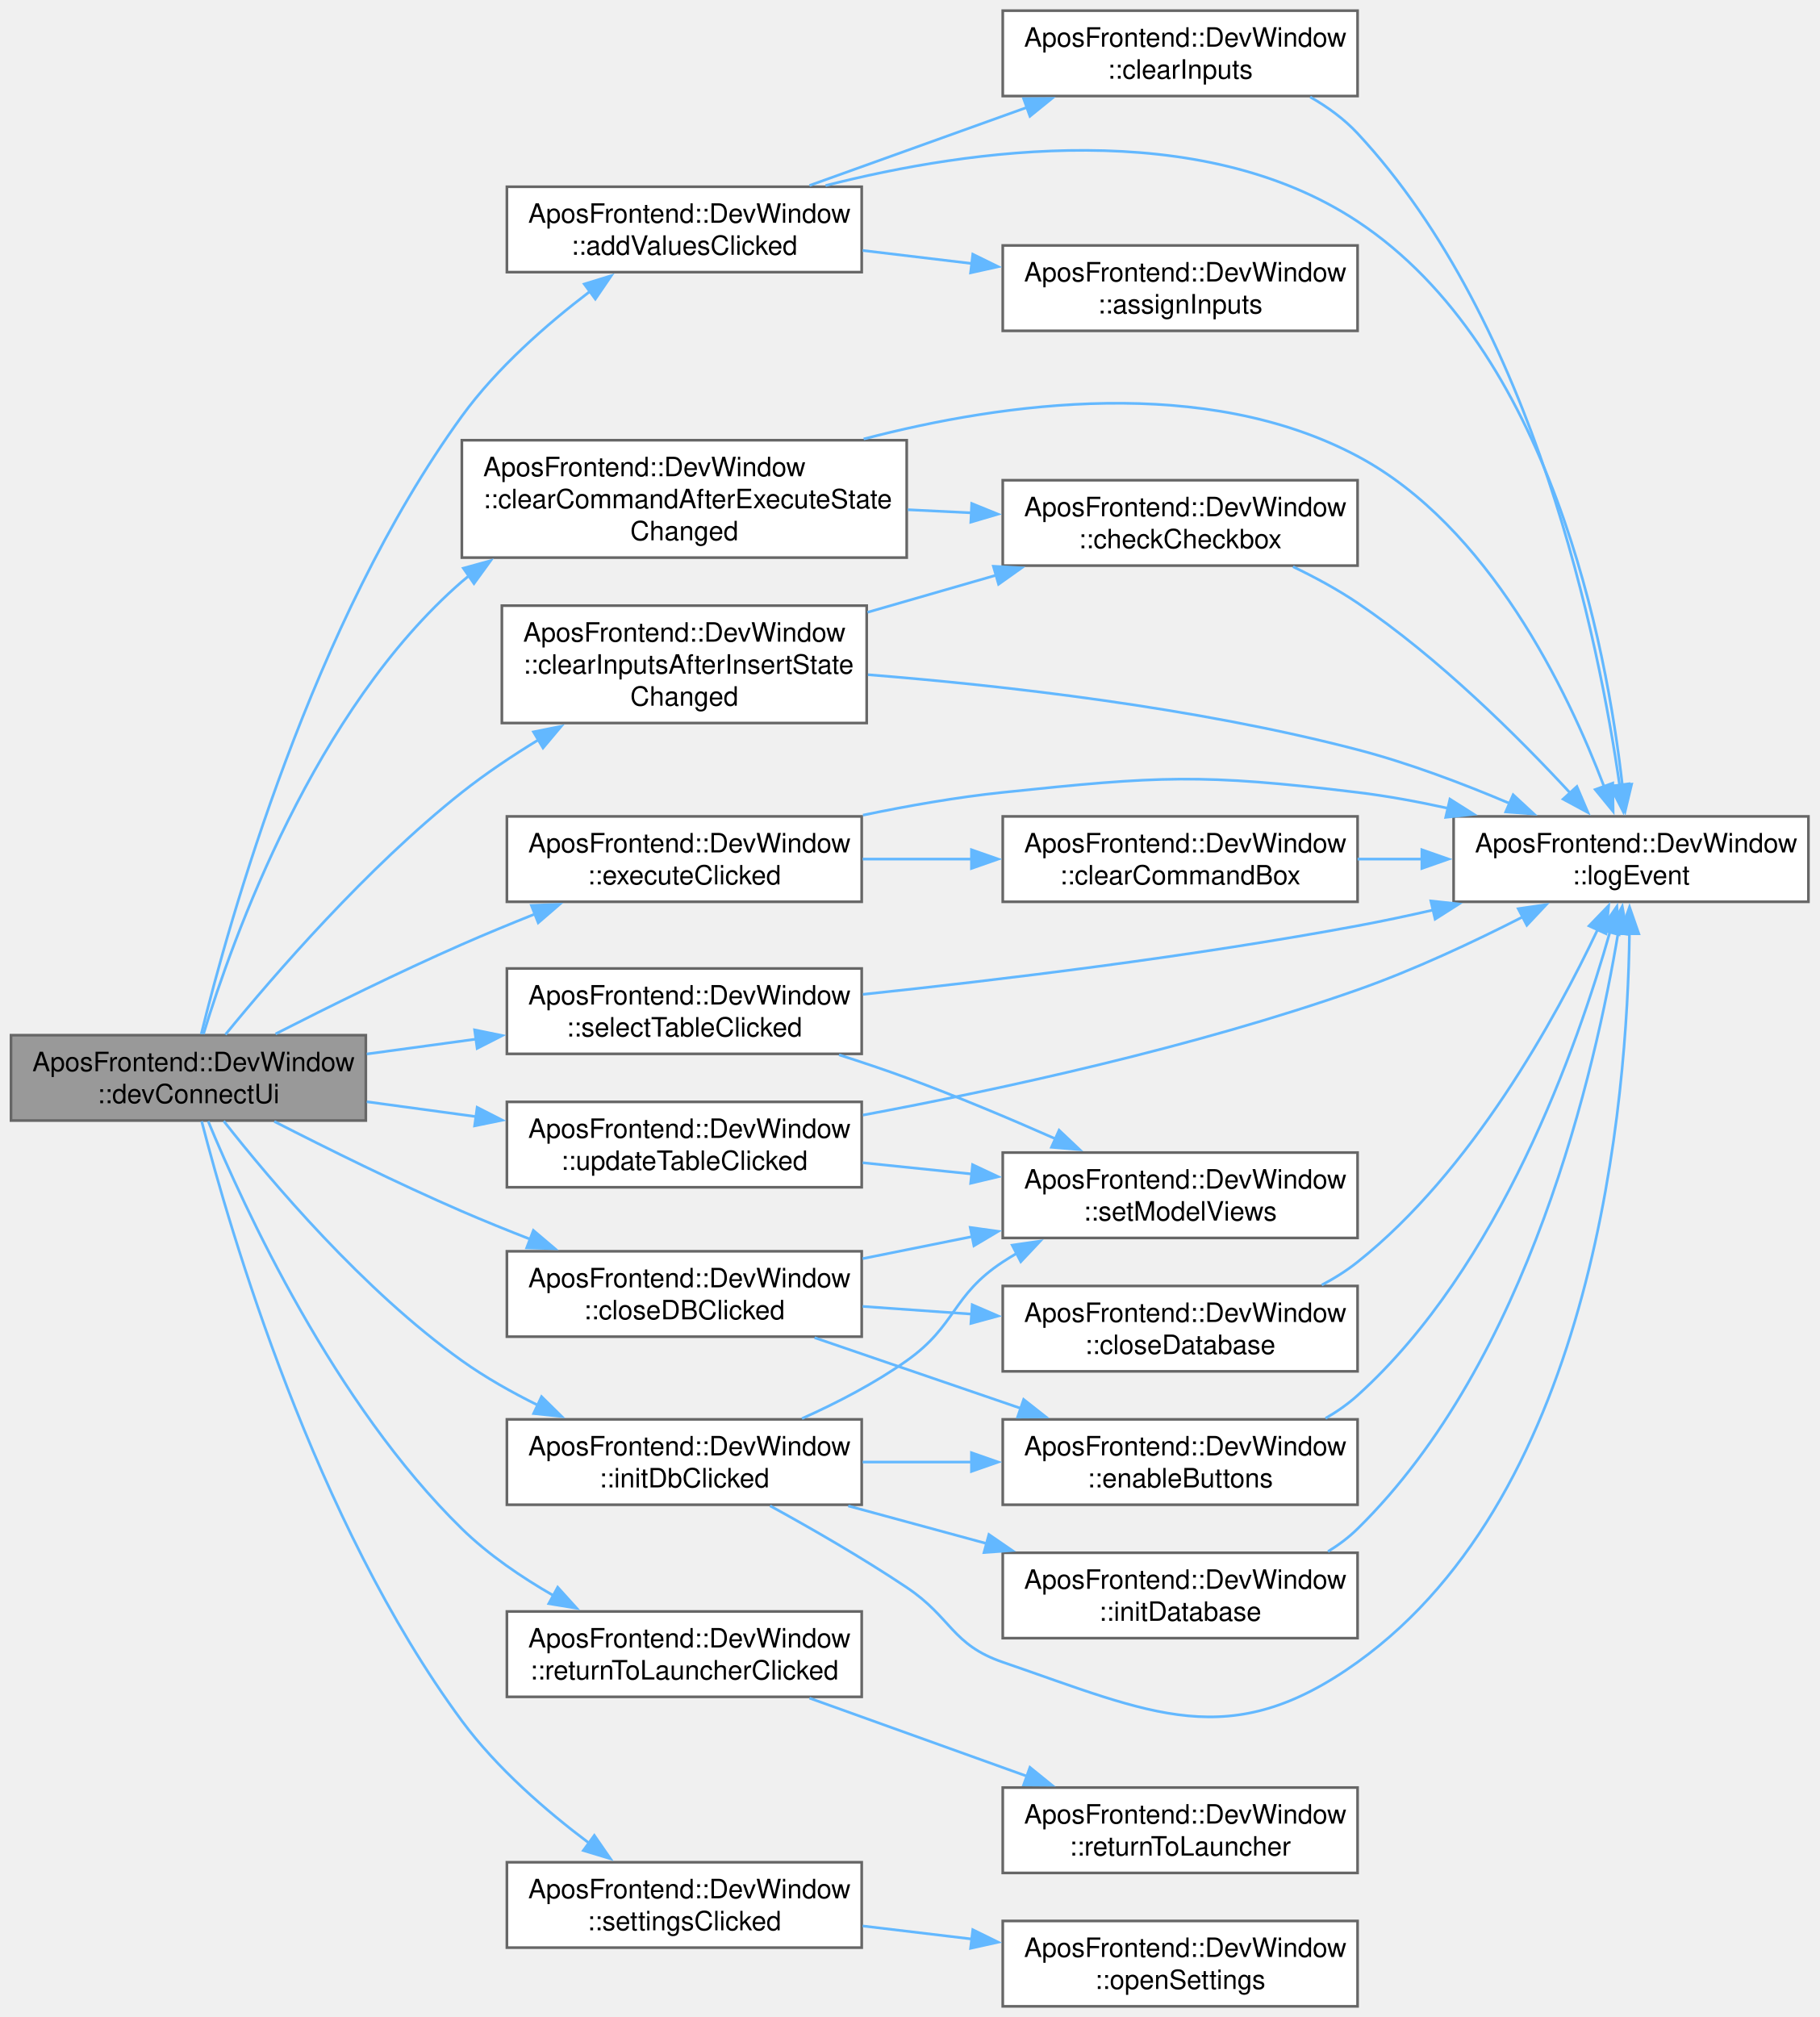
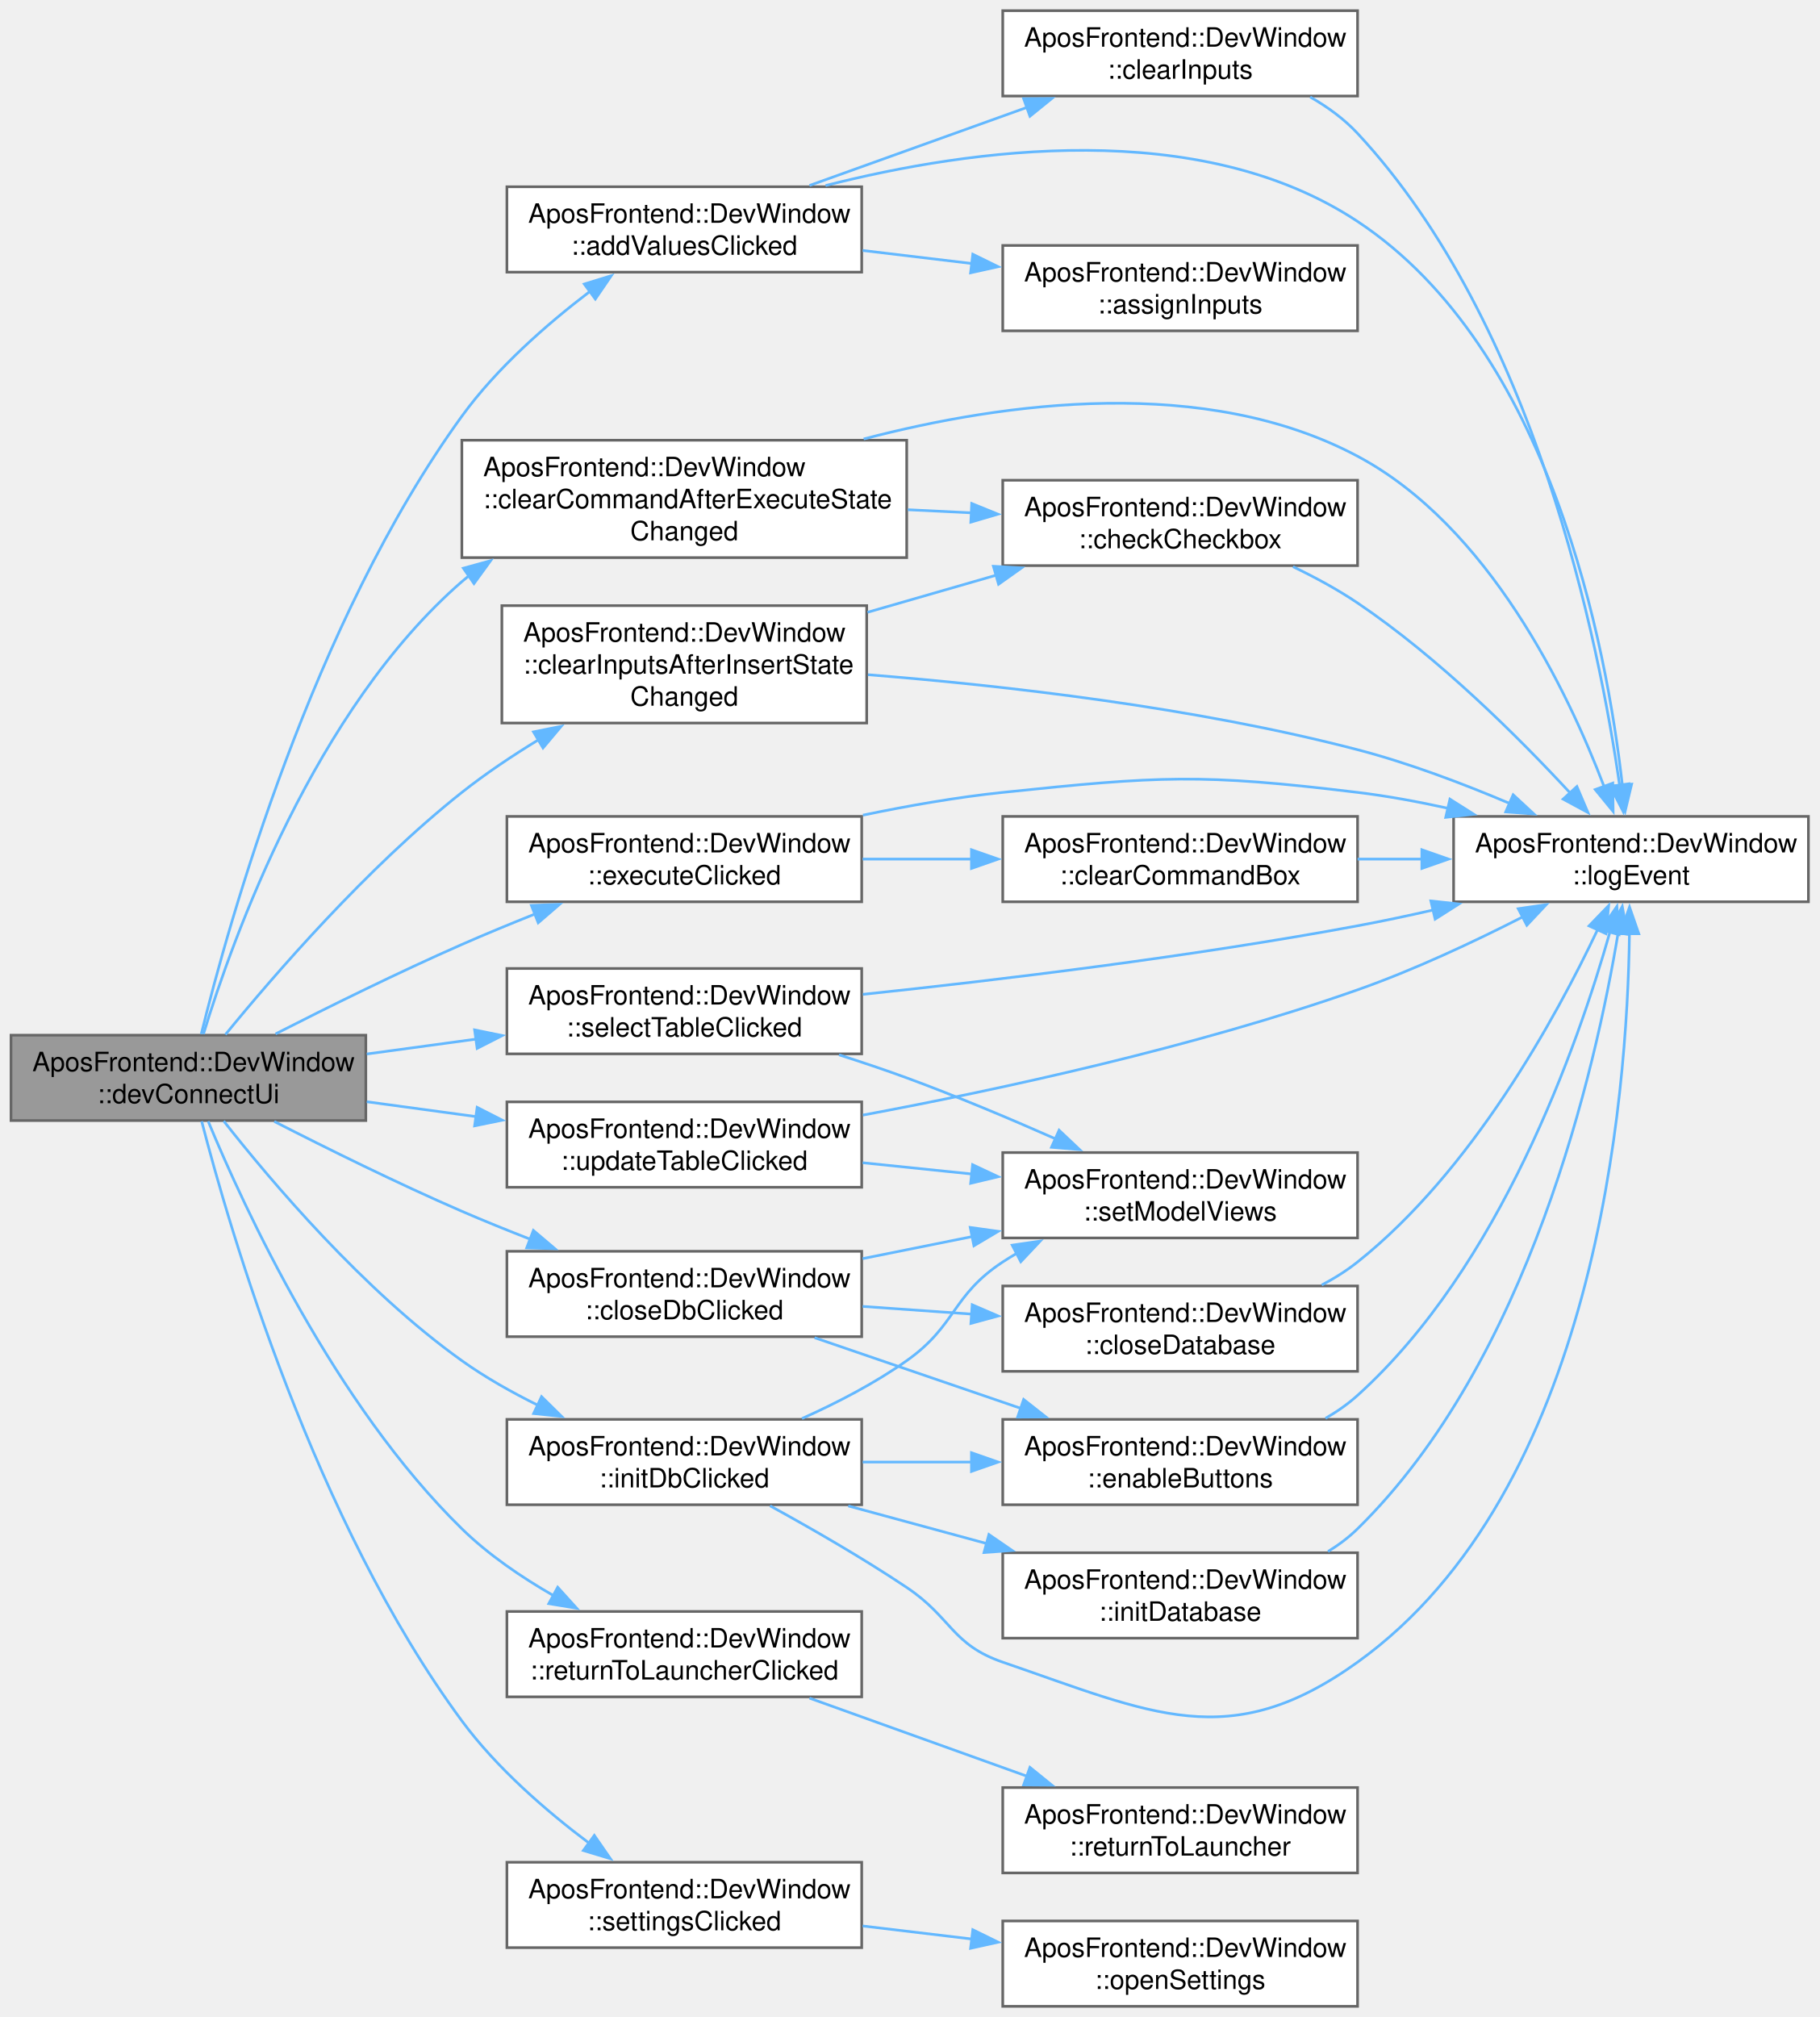
<svg xmlns="http://www.w3.org/2000/svg" xmlns:xlink="http://www.w3.org/1999/xlink" width="682pt" height="756pt" viewBox="0.00 0.00 681.75 756.00">
  <g id="graph0" class="graph" transform="scale(1 1) rotate(0) translate(4 752)">
    <g id="Node000001" class="node">
      <g id="a_Node000001">
        <a xlink:title=" ">
          <polygon fill="#999999" stroke="#666666" points="133,-364 0,-364 0,-332 133,-332 133,-364" />
          <text text-anchor="start" x="8" y="-350.5" font-family="Helvetica,sans-Serif" font-size="10.00">AposFrontend::DevWindow</text>
          <text text-anchor="middle" x="66.5" y="-338.5" font-family="Helvetica,sans-Serif" font-size="10.00">::devConnectUi</text>
        </a>
      </g>
    </g>
    <g id="Node000002" class="node">
      <g id="a_Node000002">
        <a xlink:href="../../d8/d33/group___slot-_functions.html#ga0f119ee2e0614736c00367c7adf6d90f" target="_top" xlink:title="Slot for the 'Add' button click event.">
          <polygon fill="white" stroke="#666666" points="318.88,-682 185.88,-682 185.88,-650 318.88,-650 318.88,-682" />
          <text text-anchor="start" x="193.88" y="-668.5" font-family="Helvetica,sans-Serif" font-size="10.00">AposFrontend::DevWindow</text>
          <text text-anchor="middle" x="252.38" y="-656.5" font-family="Helvetica,sans-Serif" font-size="10.00">::addValuesClicked</text>
        </a>
      </g>
    </g>
    <g id="edge1_Node000001_Node000002" class="edge">
      <g id="a_edge1_Node000001_Node000002">
        <a xlink:title=" ">
          <path fill="none" stroke="#63b8ff" d="M71.31,-364.41C81.6,-406.21 113.01,-518.8 169,-596 182.08,-614.03 200.74,-630.39 216.99,-642.76" />
          <polygon fill="#63b8ff" stroke="#63b8ff" points="214.88,-645.54 225.01,-648.66 219.03,-639.91 214.88,-645.54" />
        </a>
      </g>
    </g>
    <g id="Node000006" class="node">
      <g id="a_Node000006">
        <a xlink:href="../../d8/d33/group___slot-_functions.html#ga9476410c44a8a05671495955dd0d1326" target="_top" xlink:title="Slot for the 'clearCommandAfterExecute' state change event.">
          <polygon fill="white" stroke="#666666" points="335.75,-587 169,-587 169,-543 335.75,-543 335.75,-587" />
          <text text-anchor="start" x="177" y="-573.5" font-family="Helvetica,sans-Serif" font-size="10.00">AposFrontend::DevWindow</text>
          <text text-anchor="start" x="177" y="-561.5" font-family="Helvetica,sans-Serif" font-size="10.00">::clearCommandAfterExecuteState</text>
          <text text-anchor="middle" x="252.38" y="-549.5" font-family="Helvetica,sans-Serif" font-size="10.00">Changed</text>
        </a>
      </g>
    </g>
    <g id="edge6_Node000001_Node000006" class="edge">
      <g id="a_edge6_Node000001_Node000006">
        <a xlink:title=" ">
          <path fill="none" stroke="#63b8ff" d="M72.14,-364.41C83.06,-400.22 113.75,-485.97 169,-534 169.92,-534.8 170.87,-535.58 171.83,-536.35" />
          <polygon fill="#63b8ff" stroke="#63b8ff" points="169.56,-539.03 179.77,-541.84 173.54,-533.27 169.56,-539.03" />
        </a>
      </g>
    </g>
    <g id="Node000008" class="node">
      <g id="a_Node000008">
        <a xlink:href="../../d8/d33/group___slot-_functions.html#gad57d8acf5aa5859e527474010d106a15" target="_top" xlink:title="Slot for the 'clearInputsAfterInsert' state change event.">
          <polygon fill="white" stroke="#666666" points="320.75,-525 184,-525 184,-481 320.75,-481 320.75,-525" />
          <text text-anchor="start" x="192" y="-511.5" font-family="Helvetica,sans-Serif" font-size="10.00">AposFrontend::DevWindow</text>
          <text text-anchor="start" x="192" y="-499.5" font-family="Helvetica,sans-Serif" font-size="10.00">::clearInputsAfterInsertState</text>
          <text text-anchor="middle" x="252.38" y="-487.5" font-family="Helvetica,sans-Serif" font-size="10.00">Changed</text>
        </a>
      </g>
    </g>
    <g id="edge10_Node000001_Node000008" class="edge">
      <g id="a_edge10_Node000001_Node000008">
        <a xlink:title=" ">
          <path fill="none" stroke="#63b8ff" d="M80.38,-364.24C98.55,-386.49 133.47,-426.87 169,-455 177.86,-462.01 187.85,-468.7 197.73,-474.73" />
          <polygon fill="#63b8ff" stroke="#63b8ff" points="195.85,-477.68 206.24,-479.77 199.42,-471.66 195.85,-477.68" />
        </a>
      </g>
    </g>
    <g id="Node000009" class="node">
      <g id="a_Node000009">
        <a xlink:href="../../d8/d33/group___slot-_functions.html#gae146dd428f1022b7a3870f48d7ae7ed8" target="_top" xlink:title="Slot for the 'CloseDB' button click event.">
          <polygon fill="white" stroke="#666666" points="318.88,-283 185.88,-283 185.88,-251 318.88,-251 318.88,-283" />
          <text text-anchor="start" x="193.88" y="-269.5" font-family="Helvetica,sans-Serif" font-size="10.00">AposFrontend::DevWindow</text>
-           <text text-anchor="middle" x="252.38" y="-257.5" font-family="Helvetica,sans-Serif" font-size="10.00">::closeDBClicked</text>
+           <text text-anchor="middle" x="252.38" y="-257.5" font-family="Helvetica,sans-Serif" font-size="10.00">::closeDbClicked</text>
        </a>
      </g>
    </g>
    <g id="edge13_Node000001_Node000009" class="edge">
      <g id="a_edge13_Node000001_Node000009">
        <a xlink:title=" ">
          <path fill="none" stroke="#63b8ff" d="M98.68,-331.66C118.57,-321.48 145.03,-308.39 169,-298 177.27,-294.42 186.11,-290.84 194.81,-287.45" />
          <polygon fill="#63b8ff" stroke="#63b8ff" points="195.81,-290.82 203.89,-283.97 193.3,-284.28 195.81,-290.82" />
        </a>
      </g>
    </g>
    <g id="Node000013" class="node">
      <g id="a_Node000013">
        <a xlink:href="../../d8/d33/group___slot-_functions.html#gacc29aca9e2412bd437baad293a50ad60" target="_top" xlink:title="Slot for the 'Execute' button click event.">
          <polygon fill="white" stroke="#666666" points="318.88,-446 185.88,-446 185.88,-414 318.88,-414 318.88,-446" />
          <text text-anchor="start" x="193.88" y="-432.5" font-family="Helvetica,sans-Serif" font-size="10.00">AposFrontend::DevWindow</text>
          <text text-anchor="middle" x="252.38" y="-420.5" font-family="Helvetica,sans-Serif" font-size="10.00">::executeClicked</text>
        </a>
      </g>
    </g>
    <g id="edge19_Node000001_Node000013" class="edge">
      <g id="a_edge19_Node000001_Node000013">
        <a xlink:title=" ">
          <path fill="none" stroke="#63b8ff" d="M99.16,-364.48C119.02,-374.6 145.26,-387.57 169,-398 177.78,-401.86 187.19,-405.74 196.39,-409.41" />
          <polygon fill="#63b8ff" stroke="#63b8ff" points="195.06,-412.64 205.64,-413.04 197.62,-406.13 195.06,-412.64" />
        </a>
      </g>
    </g>
    <g id="Node000015" class="node">
      <g id="a_Node000015">
        <a xlink:href="../../d8/d33/group___slot-_functions.html#ga14d5f4db38883d800bb6f1df2c25d079" target="_top" xlink:title="Slot for the 'InitDB' button click event.">
          <polygon fill="white" stroke="#666666" points="318.88,-220 185.88,-220 185.88,-188 318.88,-188 318.88,-220" />
          <text text-anchor="start" x="193.88" y="-206.5" font-family="Helvetica,sans-Serif" font-size="10.00">AposFrontend::DevWindow</text>
          <text text-anchor="middle" x="252.38" y="-194.5" font-family="Helvetica,sans-Serif" font-size="10.00">::initDbClicked</text>
        </a>
      </g>
    </g>
    <g id="edge23_Node000001_Node000015" class="edge">
      <g id="a_edge23_Node000001_Node000015">
        <a xlink:title=" ">
          <path fill="none" stroke="#63b8ff" d="M79.74,-331.81C97.43,-309.3 132.08,-268.34 169,-242 177.75,-235.75 187.7,-230.14 197.58,-225.26" />
          <polygon fill="#63b8ff" stroke="#63b8ff" points="198.87,-228.52 206.42,-221.09 195.89,-222.19 198.87,-228.52" />
        </a>
      </g>
    </g>
    <g id="Node000017" class="node">
      <g id="a_Node000017">
        <a xlink:href="../../d8/d33/group___slot-_functions.html#gaa325eec0551d473ae853938926226e76" target="_top" xlink:title="Slot for the 'ReturnToLauncher' button click event.">
          <polygon fill="white" stroke="#666666" points="318.88,-148 185.88,-148 185.88,-116 318.88,-116 318.88,-148" />
          <text text-anchor="start" x="193.88" y="-134.5" font-family="Helvetica,sans-Serif" font-size="10.00">AposFrontend::DevWindow</text>
          <text text-anchor="middle" x="252.38" y="-122.5" font-family="Helvetica,sans-Serif" font-size="10.00">::returnToLauncherClicked</text>
        </a>
      </g>
    </g>
    <g id="edge29_Node000001_Node000017" class="edge">
      <g id="a_edge29_Node000001_Node000017">
        <a xlink:title=" ">
          <path fill="none" stroke="#63b8ff" d="M73.91,-331.73C87.37,-299.29 121.28,-225.66 169,-179 178.93,-169.29 191.27,-160.87 203.34,-153.95" />
          <polygon fill="#63b8ff" stroke="#63b8ff" points="204.92,-157.08 212.03,-149.22 201.58,-150.93 204.92,-157.08" />
        </a>
      </g>
    </g>
    <g id="Node000019" class="node">
      <g id="a_Node000019">
        <a xlink:href="../../d8/d33/group___slot-_functions.html#ga1890e27f325371c72977a5b6485817ca" target="_top" xlink:title="Slot for the 'SelectTable' button click event.">
          <polygon fill="white" stroke="#666666" points="318.88,-389 185.88,-389 185.88,-357 318.88,-357 318.88,-389" />
          <text text-anchor="start" x="193.88" y="-375.5" font-family="Helvetica,sans-Serif" font-size="10.00">AposFrontend::DevWindow</text>
          <text text-anchor="middle" x="252.38" y="-363.5" font-family="Helvetica,sans-Serif" font-size="10.00">::selectTableClicked</text>
        </a>
      </g>
    </g>
    <g id="edge31_Node000001_Node000019" class="edge">
      <g id="a_edge31_Node000001_Node000019">
        <a xlink:title=" ">
          <path fill="none" stroke="#63b8ff" d="M133.36,-356.95C146.65,-358.76 160.72,-360.67 174.35,-362.53" />
          <polygon fill="#63b8ff" stroke="#63b8ff" points="173.78,-365.98 184.16,-363.86 174.73,-359.05 173.78,-365.98" />
        </a>
      </g>
    </g>
    <g id="Node000020" class="node">
      <g id="a_Node000020">
        <a xlink:href="../../d8/d33/group___slot-_functions.html#ga2226eb622bf9e90c33e692a1be9cb3fc" target="_top" xlink:title="Slot for the 'Settings' button click event.">
          <polygon fill="white" stroke="#666666" points="318.88,-54 185.88,-54 185.88,-22 318.88,-22 318.88,-54" />
          <text text-anchor="start" x="193.88" y="-40.5" font-family="Helvetica,sans-Serif" font-size="10.00">AposFrontend::DevWindow</text>
          <text text-anchor="middle" x="252.38" y="-28.5" font-family="Helvetica,sans-Serif" font-size="10.00">::settingsClicked</text>
        </a>
      </g>
    </g>
    <g id="edge34_Node000001_Node000020" class="edge">
      <g id="a_edge34_Node000001_Node000020">
        <a xlink:title=" ">
          <path fill="none" stroke="#63b8ff" d="M71.47,-331.73C82.04,-290.84 113.85,-181.69 169,-107 182.06,-89.31 200.56,-73.28 216.72,-61.14" />
          <polygon fill="#63b8ff" stroke="#63b8ff" points="218.65,-64.06 224.68,-55.34 214.53,-58.4 218.65,-64.06" />
        </a>
      </g>
    </g>
    <g id="Node000022" class="node">
      <g id="a_Node000022">
        <a xlink:href="../../d8/d33/group___slot-_functions.html#ga6b20717bf1ad767e3aa3878bb5723f44" target="_top" xlink:title="Slot for the 'Update' button click event.">
          <polygon fill="white" stroke="#666666" points="318.88,-339 185.88,-339 185.88,-307 318.88,-307 318.88,-339" />
          <text text-anchor="start" x="193.88" y="-325.5" font-family="Helvetica,sans-Serif" font-size="10.00">AposFrontend::DevWindow</text>
          <text text-anchor="middle" x="252.38" y="-313.5" font-family="Helvetica,sans-Serif" font-size="10.00">::updateTableClicked</text>
        </a>
      </g>
    </g>
    <g id="edge36_Node000001_Node000022" class="edge">
      <g id="a_edge36_Node000001_Node000022">
        <a xlink:title=" ">
          <path fill="none" stroke="#63b8ff" d="M133.36,-339.05C146.65,-337.24 160.72,-335.33 174.35,-333.47" />
          <polygon fill="#63b8ff" stroke="#63b8ff" points="174.73,-336.95 184.16,-332.14 173.78,-330.02 174.73,-336.95" />
        </a>
      </g>
    </g>
    <g id="Node000003" class="node">
      <g id="a_Node000003">
        <a xlink:href="../../d6/de4/group___ui-_functions.html#gaa5f72842768883e8c2e29a8a54c74fe4" target="_top" xlink:title="Assigns the inputs.">
          <polygon fill="white" stroke="#666666" points="504.75,-660 371.75,-660 371.75,-628 504.75,-628 504.75,-660" />
          <text text-anchor="start" x="379.75" y="-646.5" font-family="Helvetica,sans-Serif" font-size="10.00">AposFrontend::DevWindow</text>
          <text text-anchor="middle" x="438.25" y="-634.5" font-family="Helvetica,sans-Serif" font-size="10.00">::assignInputs</text>
        </a>
      </g>
    </g>
    <g id="edge2_Node000002_Node000003" class="edge">
      <g id="a_edge2_Node000002_Node000003">
        <a xlink:title=" ">
          <path fill="none" stroke="#63b8ff" d="M319.24,-658.12C332.52,-656.53 346.6,-654.85 360.22,-653.22" />
          <polygon fill="#63b8ff" stroke="#63b8ff" points="360.52,-656.71 370.03,-652.04 359.69,-649.75 360.52,-656.71" />
        </a>
      </g>
    </g>
    <g id="Node000004" class="node">
      <g id="a_Node000004">
        <a xlink:href="../../d6/de4/group___ui-_functions.html#ga03c2171905116230d3f05e1cdebb9b06" target="_top" xlink:title="Clears the inputs.">
          <polygon fill="white" stroke="#666666" points="504.75,-748 371.75,-748 371.75,-716 504.75,-716 504.75,-748" />
          <text text-anchor="start" x="379.75" y="-734.5" font-family="Helvetica,sans-Serif" font-size="10.00">AposFrontend::DevWindow</text>
          <text text-anchor="middle" x="438.25" y="-722.5" font-family="Helvetica,sans-Serif" font-size="10.00">::clearInputs</text>
        </a>
      </g>
    </g>
    <g id="edge3_Node000002_Node000004" class="edge">
      <g id="a_edge3_Node000002_Node000004">
        <a xlink:title=" ">
          <path fill="none" stroke="#63b8ff" d="M299.3,-682.48C324.08,-691.38 354.86,-702.43 381.05,-711.83" />
          <polygon fill="#63b8ff" stroke="#63b8ff" points="379.57,-715.02 390.17,-715.1 381.94,-708.43 379.57,-715.02" />
        </a>
      </g>
    </g>
    <g id="Node000005" class="node">
      <g id="a_Node000005">
        <a xlink:href="../../dc/dc2/class_apos_frontend_1_1_dev_window.html#a6e2ecb7e3fd65aefc8ed62fc9f1519e9" target="_top" xlink:title="Logs an event with a type and a message.">
          <polygon fill="white" stroke="#666666" points="673.75,-446 540.75,-446 540.75,-414 673.75,-414 673.75,-446" />
          <text text-anchor="start" x="548.75" y="-432.5" font-family="Helvetica,sans-Serif" font-size="10.00">AposFrontend::DevWindow</text>
          <text text-anchor="middle" x="607.25" y="-420.5" font-family="Helvetica,sans-Serif" font-size="10.00">::logEvent</text>
        </a>
      </g>
    </g>
    <g id="edge5_Node000002_Node000005" class="edge">
      <g id="a_edge5_Node000002_Node000005">
        <a xlink:title=" ">
          <path fill="none" stroke="#63b8ff" d="M305.31,-682.44C359.74,-696.31 445.42,-708.26 504.75,-669 577.32,-620.98 598.16,-509.5 604.02,-457.55" />
          <polygon fill="#63b8ff" stroke="#63b8ff" points="607.48,-458.08 605.01,-447.78 600.52,-457.38 607.48,-458.08" />
        </a>
      </g>
    </g>
    <g id="edge4_Node000004_Node000005" class="edge">
      <g id="a_edge4_Node000004_Node000005">
        <a xlink:title=" ">
          <path fill="none" stroke="#63b8ff" d="M486.99,-715.65C493.54,-711.91 499.72,-707.4 504.75,-702 571.31,-630.44 595.27,-511.24 602.98,-457.62" />
          <polygon fill="#63b8ff" stroke="#63b8ff" points="606.43,-458.22 604.3,-447.84 599.49,-457.28 606.43,-458.22" />
        </a>
      </g>
    </g>
    <g id="edge9_Node000006_Node000005" class="edge">
      <g id="a_edge9_Node000006_Node000005">
        <a xlink:title=" ">
          <path fill="none" stroke="#63b8ff" d="M319.62,-587.46C372.79,-601.36 447.73,-611.38 504.75,-581 553.93,-554.8 583.53,-493.01 597.18,-457.11" />
          <polygon fill="#63b8ff" stroke="#63b8ff" points="600.41,-458.47 600.54,-447.87 593.83,-456.07 600.41,-458.47" />
        </a>
      </g>
    </g>
    <g id="Node000007" class="node">
      <g id="a_Node000007">
        <a xlink:href="../../d6/de4/group___ui-_functions.html#ga967ec97cb7b88eeb89c2ef45f68763a6" target="_top" xlink:title="Checks a checkbox.">
          <polygon fill="white" stroke="#666666" points="504.75,-572 371.75,-572 371.75,-540 504.75,-540 504.75,-572" />
          <text text-anchor="start" x="379.75" y="-558.5" font-family="Helvetica,sans-Serif" font-size="10.00">AposFrontend::DevWindow</text>
          <text text-anchor="middle" x="438.25" y="-546.5" font-family="Helvetica,sans-Serif" font-size="10.00">::checkCheckbox</text>
        </a>
      </g>
    </g>
    <g id="edge7_Node000006_Node000007" class="edge">
      <g id="a_edge7_Node000006_Node000007">
        <a xlink:title=" ">
          <path fill="none" stroke="#63b8ff" d="M336.17,-560.95C344.11,-560.56 352.14,-560.17 360.03,-559.78" />
          <polygon fill="#63b8ff" stroke="#63b8ff" points="360.12,-563.28 369.94,-559.29 359.78,-556.29 360.12,-563.28" />
        </a>
      </g>
    </g>
    <g id="edge8_Node000007_Node000005" class="edge">
      <g id="a_edge8_Node000007_Node000005">
        <a xlink:title=" ">
          <path fill="none" stroke="#63b8ff" d="M480.55,-539.59C488.84,-535.61 497.28,-531.04 504.75,-526 535.19,-505.47 565.12,-475.65 584.5,-454.71" />
          <polygon fill="#63b8ff" stroke="#63b8ff" points="586.96,-457.2 591.11,-447.45 581.79,-452.48 586.96,-457.2" />
        </a>
      </g>
    </g>
    <g id="edge12_Node000008_Node000005" class="edge">
      <g id="a_edge12_Node000008_Node000005">
        <a xlink:title=" ">
          <path fill="none" stroke="#63b8ff" d="M321.22,-499.11C372.33,-495.04 443.77,-486.91 504.75,-471 523.94,-465.99 544.35,-458.26 561.79,-450.85" />
          <polygon fill="#63b8ff" stroke="#63b8ff" points="563.07,-454.11 570.85,-446.91 560.28,-447.69 563.07,-454.11" />
        </a>
      </g>
    </g>
    <g id="edge11_Node000008_Node000007" class="edge">
      <g id="a_edge11_Node000008_Node000007">
        <a xlink:title=" ">
          <path fill="none" stroke="#63b8ff" d="M321.06,-522.51C336.87,-527.07 353.71,-531.92 369.52,-536.48" />
          <polygon fill="#63b8ff" stroke="#63b8ff" points="368.24,-539.75 378.82,-539.16 370.18,-533.02 368.24,-539.75" />
        </a>
      </g>
    </g>
    <g id="Node000010" class="node">
      <g id="a_Node000010">
        <a xlink:href="../../dd/d44/group___database-_functions.html#gaab8300a6ed941015a4c5e1d1c68335e3" target="_top" xlink:title="Closes the database.">
          <polygon fill="white" stroke="#666666" points="504.75,-270 371.75,-270 371.75,-238 504.75,-238 504.75,-270" />
          <text text-anchor="start" x="379.75" y="-256.5" font-family="Helvetica,sans-Serif" font-size="10.00">AposFrontend::DevWindow</text>
          <text text-anchor="middle" x="438.25" y="-244.5" font-family="Helvetica,sans-Serif" font-size="10.00">::closeDatabase</text>
        </a>
      </g>
    </g>
    <g id="edge14_Node000009_Node000010" class="edge">
      <g id="a_edge14_Node000009_Node000010">
        <a xlink:title=" ">
          <path fill="none" stroke="#63b8ff" d="M319.24,-262.34C332.52,-261.4 346.6,-260.41 360.22,-259.45" />
          <polygon fill="#63b8ff" stroke="#63b8ff" points="360.3,-262.95 370.03,-258.75 359.81,-255.97 360.3,-262.95" />
        </a>
      </g>
    </g>
    <g id="Node000011" class="node">
      <g id="a_Node000011">
        <a xlink:href="../../d6/de4/group___ui-_functions.html#gad74b5ca7c247820a938dbdf20f1e8f8c" target="_top" xlink:title="Enables or disables the buttons.">
          <polygon fill="white" stroke="#666666" points="504.75,-220 371.75,-220 371.75,-188 504.75,-188 504.75,-220" />
          <text text-anchor="start" x="379.75" y="-206.5" font-family="Helvetica,sans-Serif" font-size="10.00">AposFrontend::DevWindow</text>
          <text text-anchor="middle" x="438.25" y="-194.5" font-family="Helvetica,sans-Serif" font-size="10.00">::enableButtons</text>
        </a>
      </g>
    </g>
    <g id="edge16_Node000009_Node000011" class="edge">
      <g id="a_edge16_Node000009_Node000011">
        <a xlink:title=" ">
          <path fill="none" stroke="#63b8ff" d="M301.21,-250.61C324.84,-242.51 353.58,-232.67 378.54,-224.12" />
          <polygon fill="#63b8ff" stroke="#63b8ff" points="379.58,-227.46 387.91,-220.91 377.31,-220.84 379.58,-227.46" />
        </a>
      </g>
    </g>
    <g id="Node000012" class="node">
      <g id="a_Node000012">
        <a xlink:href="../../dd/d44/group___database-_functions.html#ga9f30984f5b6e7ee6061ea5107c79eb33" target="_top" xlink:title="Sets the model views.">
          <polygon fill="white" stroke="#666666" points="504.75,-320 371.75,-320 371.75,-288 504.75,-288 504.75,-320" />
          <text text-anchor="start" x="379.75" y="-306.5" font-family="Helvetica,sans-Serif" font-size="10.00">AposFrontend::DevWindow</text>
          <text text-anchor="middle" x="438.25" y="-294.5" font-family="Helvetica,sans-Serif" font-size="10.00">::setModelViews</text>
        </a>
      </g>
    </g>
    <g id="edge18_Node000009_Node000012" class="edge">
      <g id="a_edge18_Node000009_Node000012">
        <a xlink:title=" ">
          <path fill="none" stroke="#63b8ff" d="M319.24,-280.25C332.66,-282.95 346.88,-285.82 360.63,-288.58" />
          <polygon fill="#63b8ff" stroke="#63b8ff" points="359.56,-291.94 370.05,-290.48 360.94,-285.07 359.56,-291.94" />
        </a>
      </g>
    </g>
    <g id="edge15_Node000010_Node000005" class="edge">
      <g id="a_edge15_Node000010_Node000005">
        <a xlink:title=" ">
          <path fill="none" stroke="#63b8ff" d="M491.32,-270.36C496.09,-272.87 500.65,-275.74 504.75,-279 547.62,-313.09 578.98,-370.28 594.76,-403.63" />
          <polygon fill="#63b8ff" stroke="#63b8ff" points="591.52,-404.96 598.87,-412.58 597.88,-402.04 591.52,-404.96" />
        </a>
      </g>
    </g>
    <g id="edge17_Node000011_Node000005" class="edge">
      <g id="a_edge17_Node000011_Node000005">
        <a xlink:title=" ">
          <path fill="none" stroke="#63b8ff" d="M492.73,-220.4C497.05,-222.89 501.13,-225.74 504.75,-229 558.22,-277.22 587.29,-360.1 599.39,-402.81" />
          <polygon fill="#63b8ff" stroke="#63b8ff" points="595.96,-403.53 601.96,-412.26 602.72,-401.69 595.96,-403.53" />
        </a>
      </g>
    </g>
    <g id="edge22_Node000013_Node000005" class="edge">
      <g id="a_edge22_Node000013_Node000005">
        <a xlink:title=" ">
          <path fill="none" stroke="#63b8ff" d="M319.35,-446.47C336.32,-450 354.62,-453.21 371.75,-455 430.54,-461.14 446.07,-462.12 504.75,-455 515.83,-453.66 527.44,-451.51 538.7,-449.04" />
          <polygon fill="#63b8ff" stroke="#63b8ff" points="539.37,-452.47 548.32,-446.81 537.79,-445.65 539.37,-452.47" />
        </a>
      </g>
    </g>
    <g id="Node000014" class="node">
      <g id="a_Node000014">
        <a xlink:href="../../d6/de4/group___ui-_functions.html#gaea26af22c4b1427ec8aa9b9fb81aa30f" target="_top" xlink:title="Clears the command box.">
          <polygon fill="white" stroke="#666666" points="504.75,-446 371.75,-446 371.75,-414 504.75,-414 504.75,-446" />
          <text text-anchor="start" x="379.75" y="-432.5" font-family="Helvetica,sans-Serif" font-size="10.00">AposFrontend::DevWindow</text>
          <text text-anchor="middle" x="438.25" y="-420.5" font-family="Helvetica,sans-Serif" font-size="10.00">::clearCommandBox</text>
        </a>
      </g>
    </g>
    <g id="edge20_Node000013_Node000014" class="edge">
      <g id="a_edge20_Node000013_Node000014">
        <a xlink:title=" ">
          <path fill="none" stroke="#63b8ff" d="M319.24,-430C332.52,-430 346.6,-430 360.22,-430" />
          <polygon fill="#63b8ff" stroke="#63b8ff" points="360.02,-433.5 370.02,-430 360.02,-426.5 360.02,-433.5" />
        </a>
      </g>
    </g>
    <g id="edge21_Node000014_Node000005" class="edge">
      <g id="a_edge21_Node000014_Node000005">
        <a xlink:title=" ">
          <path fill="none" stroke="#63b8ff" d="M504.77,-430C512.72,-430 520.9,-430 529,-430" />
          <polygon fill="#63b8ff" stroke="#63b8ff" points="528.85,-433.5 538.85,-430 528.85,-426.5 528.85,-433.5" />
        </a>
      </g>
    </g>
    <g id="edge27_Node000015_Node000005" class="edge">
      <g id="a_edge27_Node000015_Node000005">
        <a xlink:title=" ">
          <path fill="none" stroke="#63b8ff" d="M284.52,-187.6C300.2,-179 319.33,-167.99 335.75,-157 352.6,-145.73 352.58,-135.58 371.75,-129 427.66,-109.82 456.74,-94.52 504.75,-129 594.22,-193.25 605.87,-340.48 606.66,-402.09" />
          <polygon fill="#63b8ff" stroke="#63b8ff" points="603.16,-402.04 606.69,-412.03 610.16,-402.02 603.16,-402.04" />
        </a>
      </g>
    </g>
    <g id="edge24_Node000015_Node000011" class="edge">
      <g id="a_edge24_Node000015_Node000011">
        <a xlink:title=" ">
          <path fill="none" stroke="#63b8ff" d="M319.24,-204C332.52,-204 346.6,-204 360.22,-204" />
          <polygon fill="#63b8ff" stroke="#63b8ff" points="360.02,-207.5 370.02,-204 360.02,-200.5 360.02,-207.5" />
        </a>
      </g>
    </g>
    <g id="edge28_Node000015_Node000012" class="edge">
      <g id="a_edge28_Node000015_Node000012">
        <a xlink:title=" ">
          <path fill="none" stroke="#63b8ff" d="M296.49,-220.31C309.65,-226.21 323.79,-233.54 335.75,-242 354.48,-255.25 352.58,-266.39 371.75,-279 373.54,-280.18 375.4,-281.31 377.3,-282.41" />
          <polygon fill="#63b8ff" stroke="#63b8ff" points="375.29,-285.3 385.78,-286.81 378.51,-279.09 375.29,-285.3" />
        </a>
      </g>
    </g>
    <g id="Node000016" class="node">
      <g id="a_Node000016">
        <a xlink:href="../../dd/d44/group___database-_functions.html#gaf776a9f414cca86d16ff2c25566459e0" target="_top" xlink:title="Initializes the database.">
          <polygon fill="white" stroke="#666666" points="504.75,-170 371.75,-170 371.75,-138 504.75,-138 504.75,-170" />
          <text text-anchor="start" x="379.75" y="-156.5" font-family="Helvetica,sans-Serif" font-size="10.00">AposFrontend::DevWindow</text>
          <text text-anchor="middle" x="438.25" y="-144.5" font-family="Helvetica,sans-Serif" font-size="10.00">::initDatabase</text>
        </a>
      </g>
    </g>
    <g id="edge25_Node000015_Node000016" class="edge">
      <g id="a_edge25_Node000015_Node000016">
        <a xlink:title=" ">
          <path fill="none" stroke="#63b8ff" d="M313.84,-187.56C330.41,-183.05 348.53,-178.12 365.66,-173.47" />
          <polygon fill="#63b8ff" stroke="#63b8ff" points="366.56,-176.85 375.29,-170.85 364.72,-170.09 366.56,-176.85" />
        </a>
      </g>
    </g>
    <g id="edge26_Node000016_Node000005" class="edge">
      <g id="a_edge26_Node000016_Node000005">
        <a xlink:title=" ">
          <path fill="none" stroke="#63b8ff" d="M493.66,-170.47C497.68,-172.93 501.45,-175.76 504.75,-179 569.09,-242.08 593.98,-351.43 602.43,-402.39" />
          <polygon fill="#63b8ff" stroke="#63b8ff" points="598.97,-402.9 603.97,-412.24 605.89,-401.82 598.97,-402.9" />
        </a>
      </g>
    </g>
    <g id="Node000018" class="node">
      <g id="a_Node000018">
        <a xlink:href="../../d7/d58/group___signal-_funtions.html#gaa16d604f0aa073808b1466132a301c5b" target="_top" xlink:title="Signal for returning to the launcher.">
          <polygon fill="white" stroke="#666666" points="504.75,-82 371.75,-82 371.75,-50 504.75,-50 504.75,-82" />
          <text text-anchor="start" x="379.75" y="-68.5" font-family="Helvetica,sans-Serif" font-size="10.00">AposFrontend::DevWindow</text>
          <text text-anchor="middle" x="438.25" y="-56.5" font-family="Helvetica,sans-Serif" font-size="10.00">::returnToLauncher</text>
        </a>
      </g>
    </g>
    <g id="edge30_Node000017_Node000018" class="edge">
      <g id="a_edge30_Node000017_Node000018">
        <a xlink:title=" ">
          <path fill="none" stroke="#63b8ff" d="M299.3,-115.52C324.08,-106.62 354.86,-95.57 381.05,-86.17" />
          <polygon fill="#63b8ff" stroke="#63b8ff" points="381.94,-89.57 390.17,-82.9 379.57,-82.98 381.94,-89.57" />
        </a>
      </g>
    </g>
    <g id="edge32_Node000019_Node000005" class="edge">
      <g id="a_edge32_Node000019_Node000005">
        <a xlink:title=" ">
          <path fill="none" stroke="#63b8ff" d="M319.33,-379.3C370.22,-384.67 442.25,-393.37 504.75,-405 513.98,-406.72 523.63,-408.76 533.15,-410.93" />
          <polygon fill="#63b8ff" stroke="#63b8ff" points="532.22,-414.31 542.76,-413.18 533.82,-407.5 532.22,-414.31" />
        </a>
      </g>
    </g>
    <g id="edge33_Node000019_Node000012" class="edge">
      <g id="a_edge33_Node000019_Node000012">
        <a xlink:title=" ">
          <path fill="none" stroke="#63b8ff" d="M310.38,-356.63C318.93,-353.9 327.61,-350.99 335.75,-348 354.26,-341.2 374.26,-332.78 391.56,-325.13" />
          <polygon fill="#63b8ff" stroke="#63b8ff" points="392.87,-328.38 400.57,-321.1 390.01,-321.99 392.87,-328.38" />
        </a>
      </g>
    </g>
    <g id="Node000021" class="node">
      <g id="a_Node000021">
        <a xlink:href="../../d7/d58/group___signal-_funtions.html#gab1ca9c597770ec6d63a8245b94fb10a9" target="_top" xlink:title="Signal for opening the settings.">
          <polygon fill="white" stroke="#666666" points="504.75,-32 371.75,-32 371.75,0 504.75,0 504.75,-32" />
          <text text-anchor="start" x="379.75" y="-18.5" font-family="Helvetica,sans-Serif" font-size="10.00">AposFrontend::DevWindow</text>
          <text text-anchor="middle" x="438.25" y="-6.5" font-family="Helvetica,sans-Serif" font-size="10.00">::openSettings</text>
        </a>
      </g>
    </g>
    <g id="edge35_Node000020_Node000021" class="edge">
      <g id="a_edge35_Node000020_Node000021">
        <a xlink:title=" ">
          <path fill="none" stroke="#63b8ff" d="M319.24,-30.12C332.52,-28.53 346.6,-26.85 360.22,-25.22" />
          <polygon fill="#63b8ff" stroke="#63b8ff" points="360.52,-28.71 370.03,-24.04 359.69,-21.75 360.52,-28.71" />
        </a>
      </g>
    </g>
    <g id="edge37_Node000022_Node000005" class="edge">
      <g id="a_edge37_Node000022_Node000005">
        <a xlink:title=" ">
          <path fill="none" stroke="#63b8ff" d="M319.35,-334.05C370.73,-343.65 443.38,-359.41 504.75,-381 525.83,-388.42 548.31,-398.97 566.74,-408.38" />
          <polygon fill="#63b8ff" stroke="#63b8ff" points="564.97,-411.41 575.46,-412.92 568.2,-405.2 564.97,-411.41" />
        </a>
      </g>
    </g>
    <g id="edge38_Node000022_Node000012" class="edge">
      <g id="a_edge38_Node000022_Node000012">
        <a xlink:title=" ">
          <path fill="none" stroke="#63b8ff" d="M319.24,-316.19C332.52,-314.82 346.6,-313.37 360.22,-311.96" />
          <polygon fill="#63b8ff" stroke="#63b8ff" points="360.44,-315.46 370.03,-310.95 359.72,-308.49 360.44,-315.46" />
        </a>
      </g>
    </g>
  </g>
</svg>
